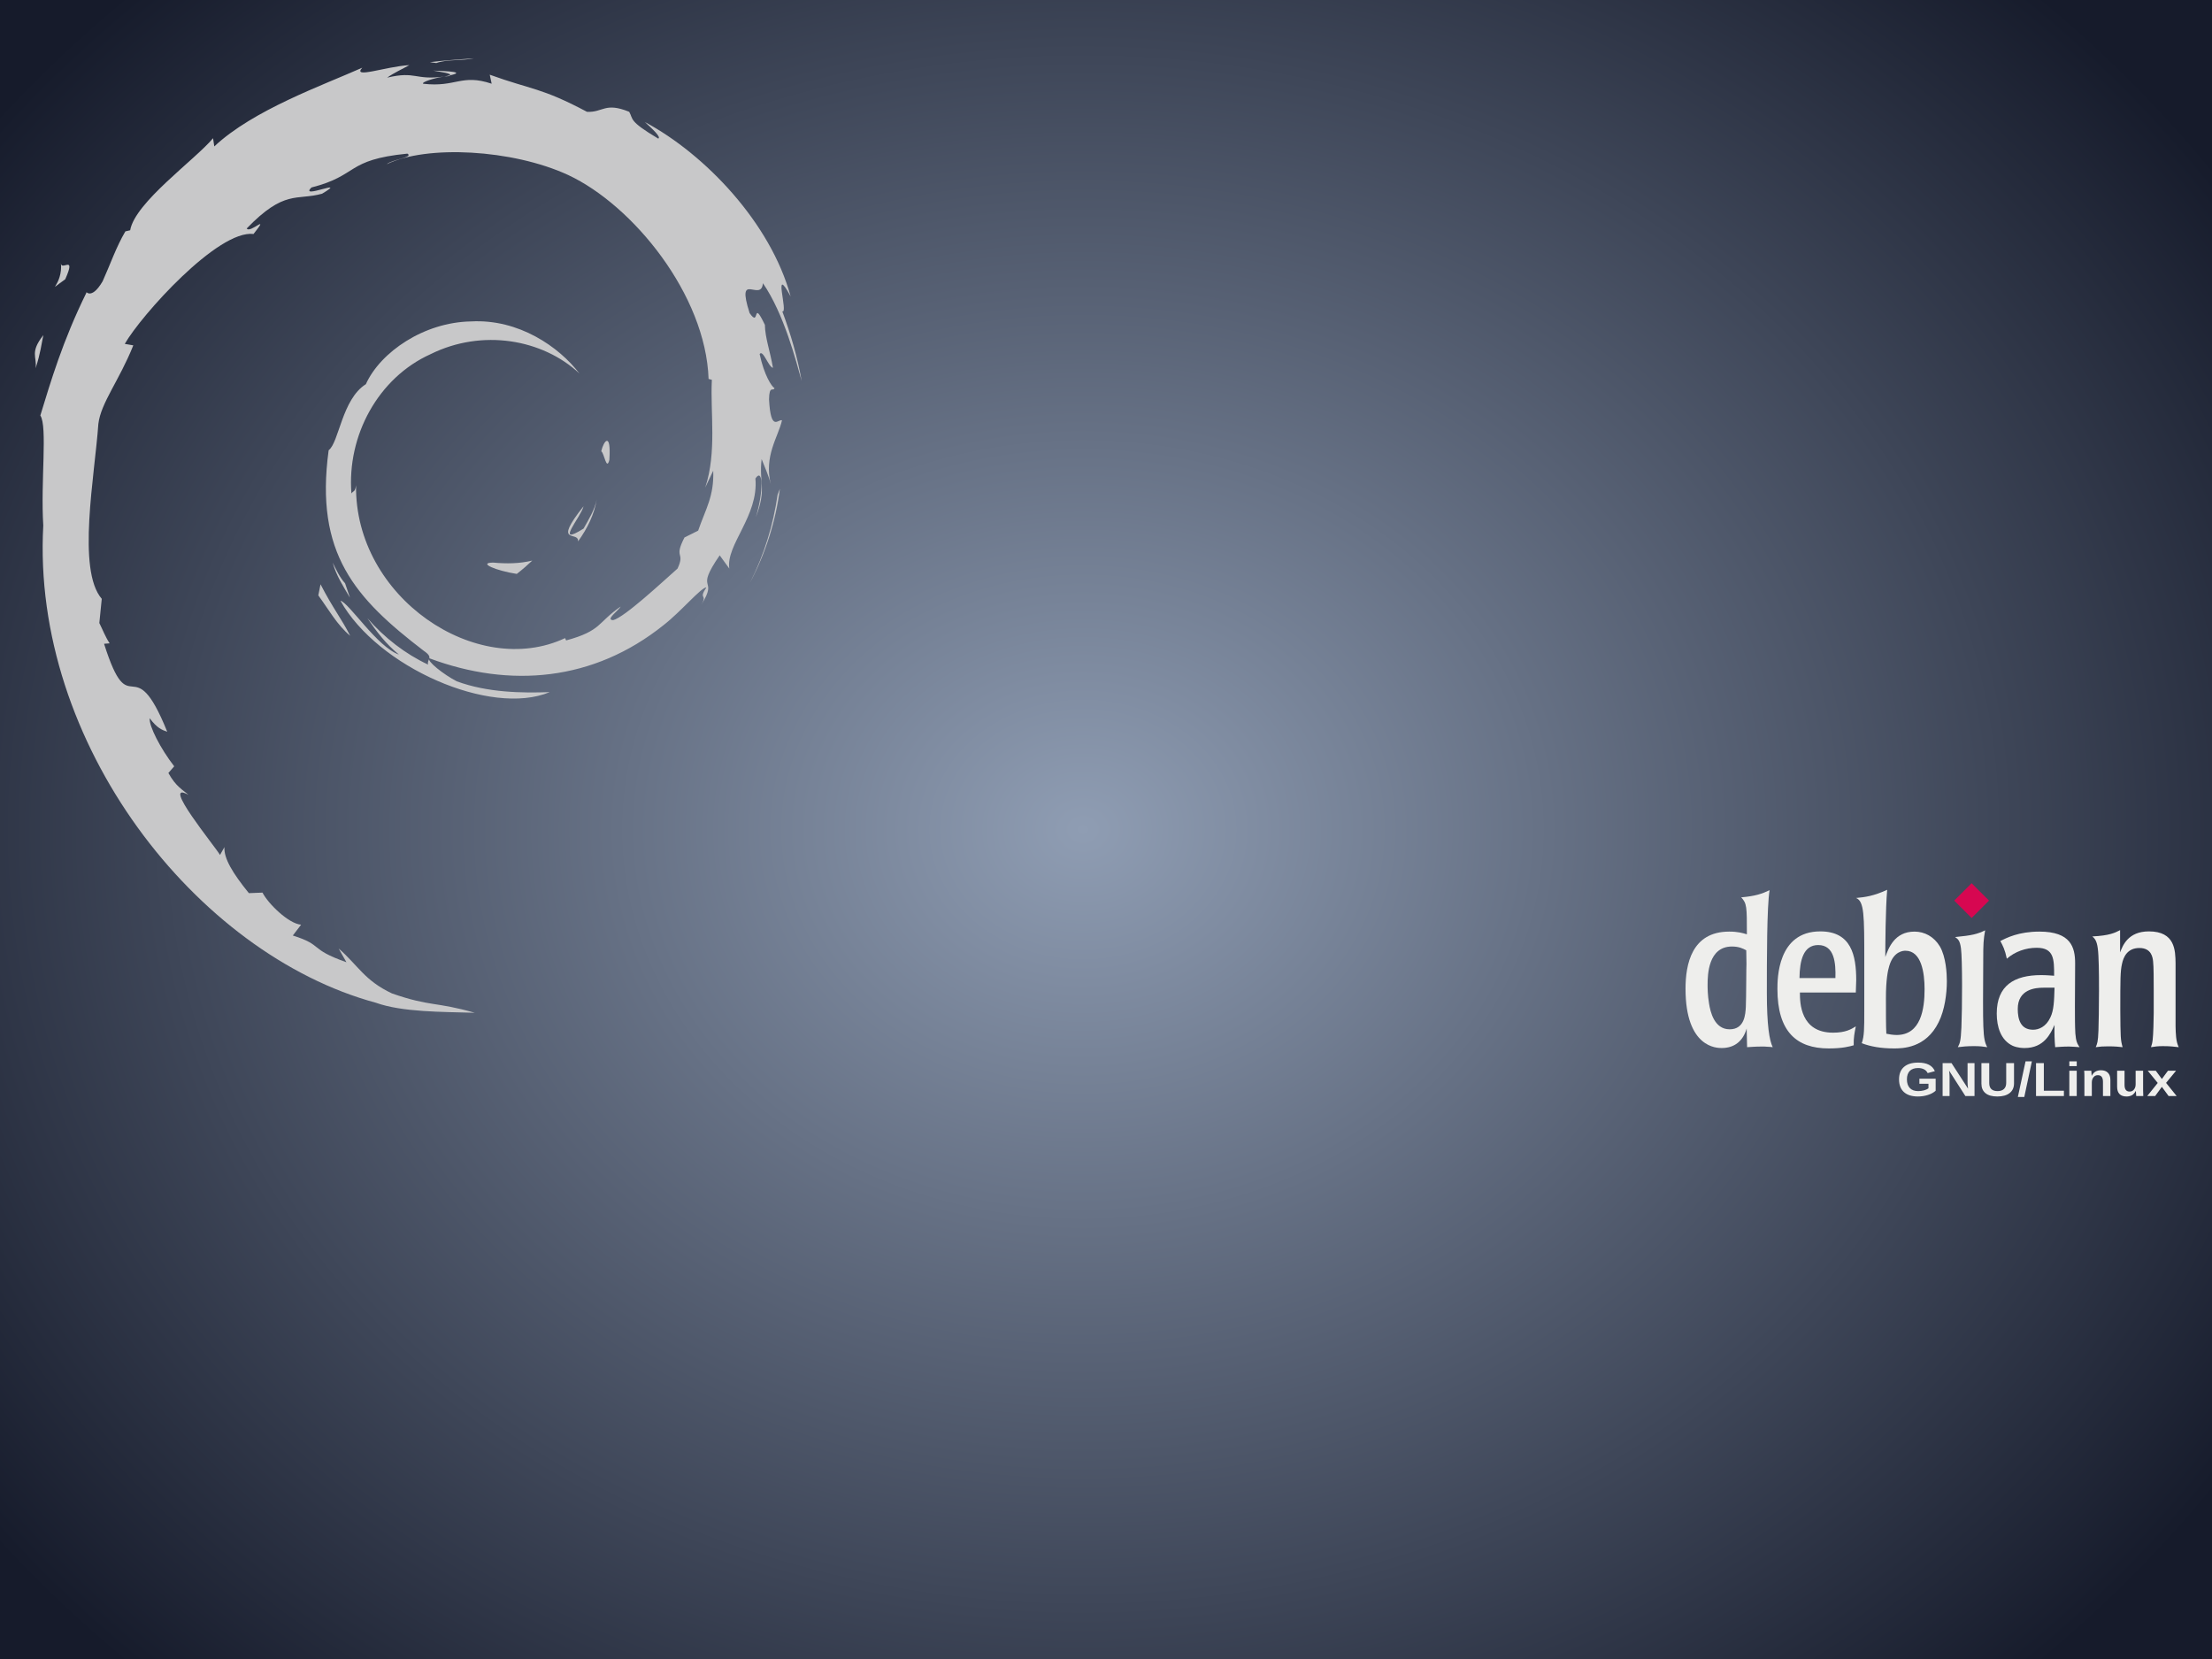
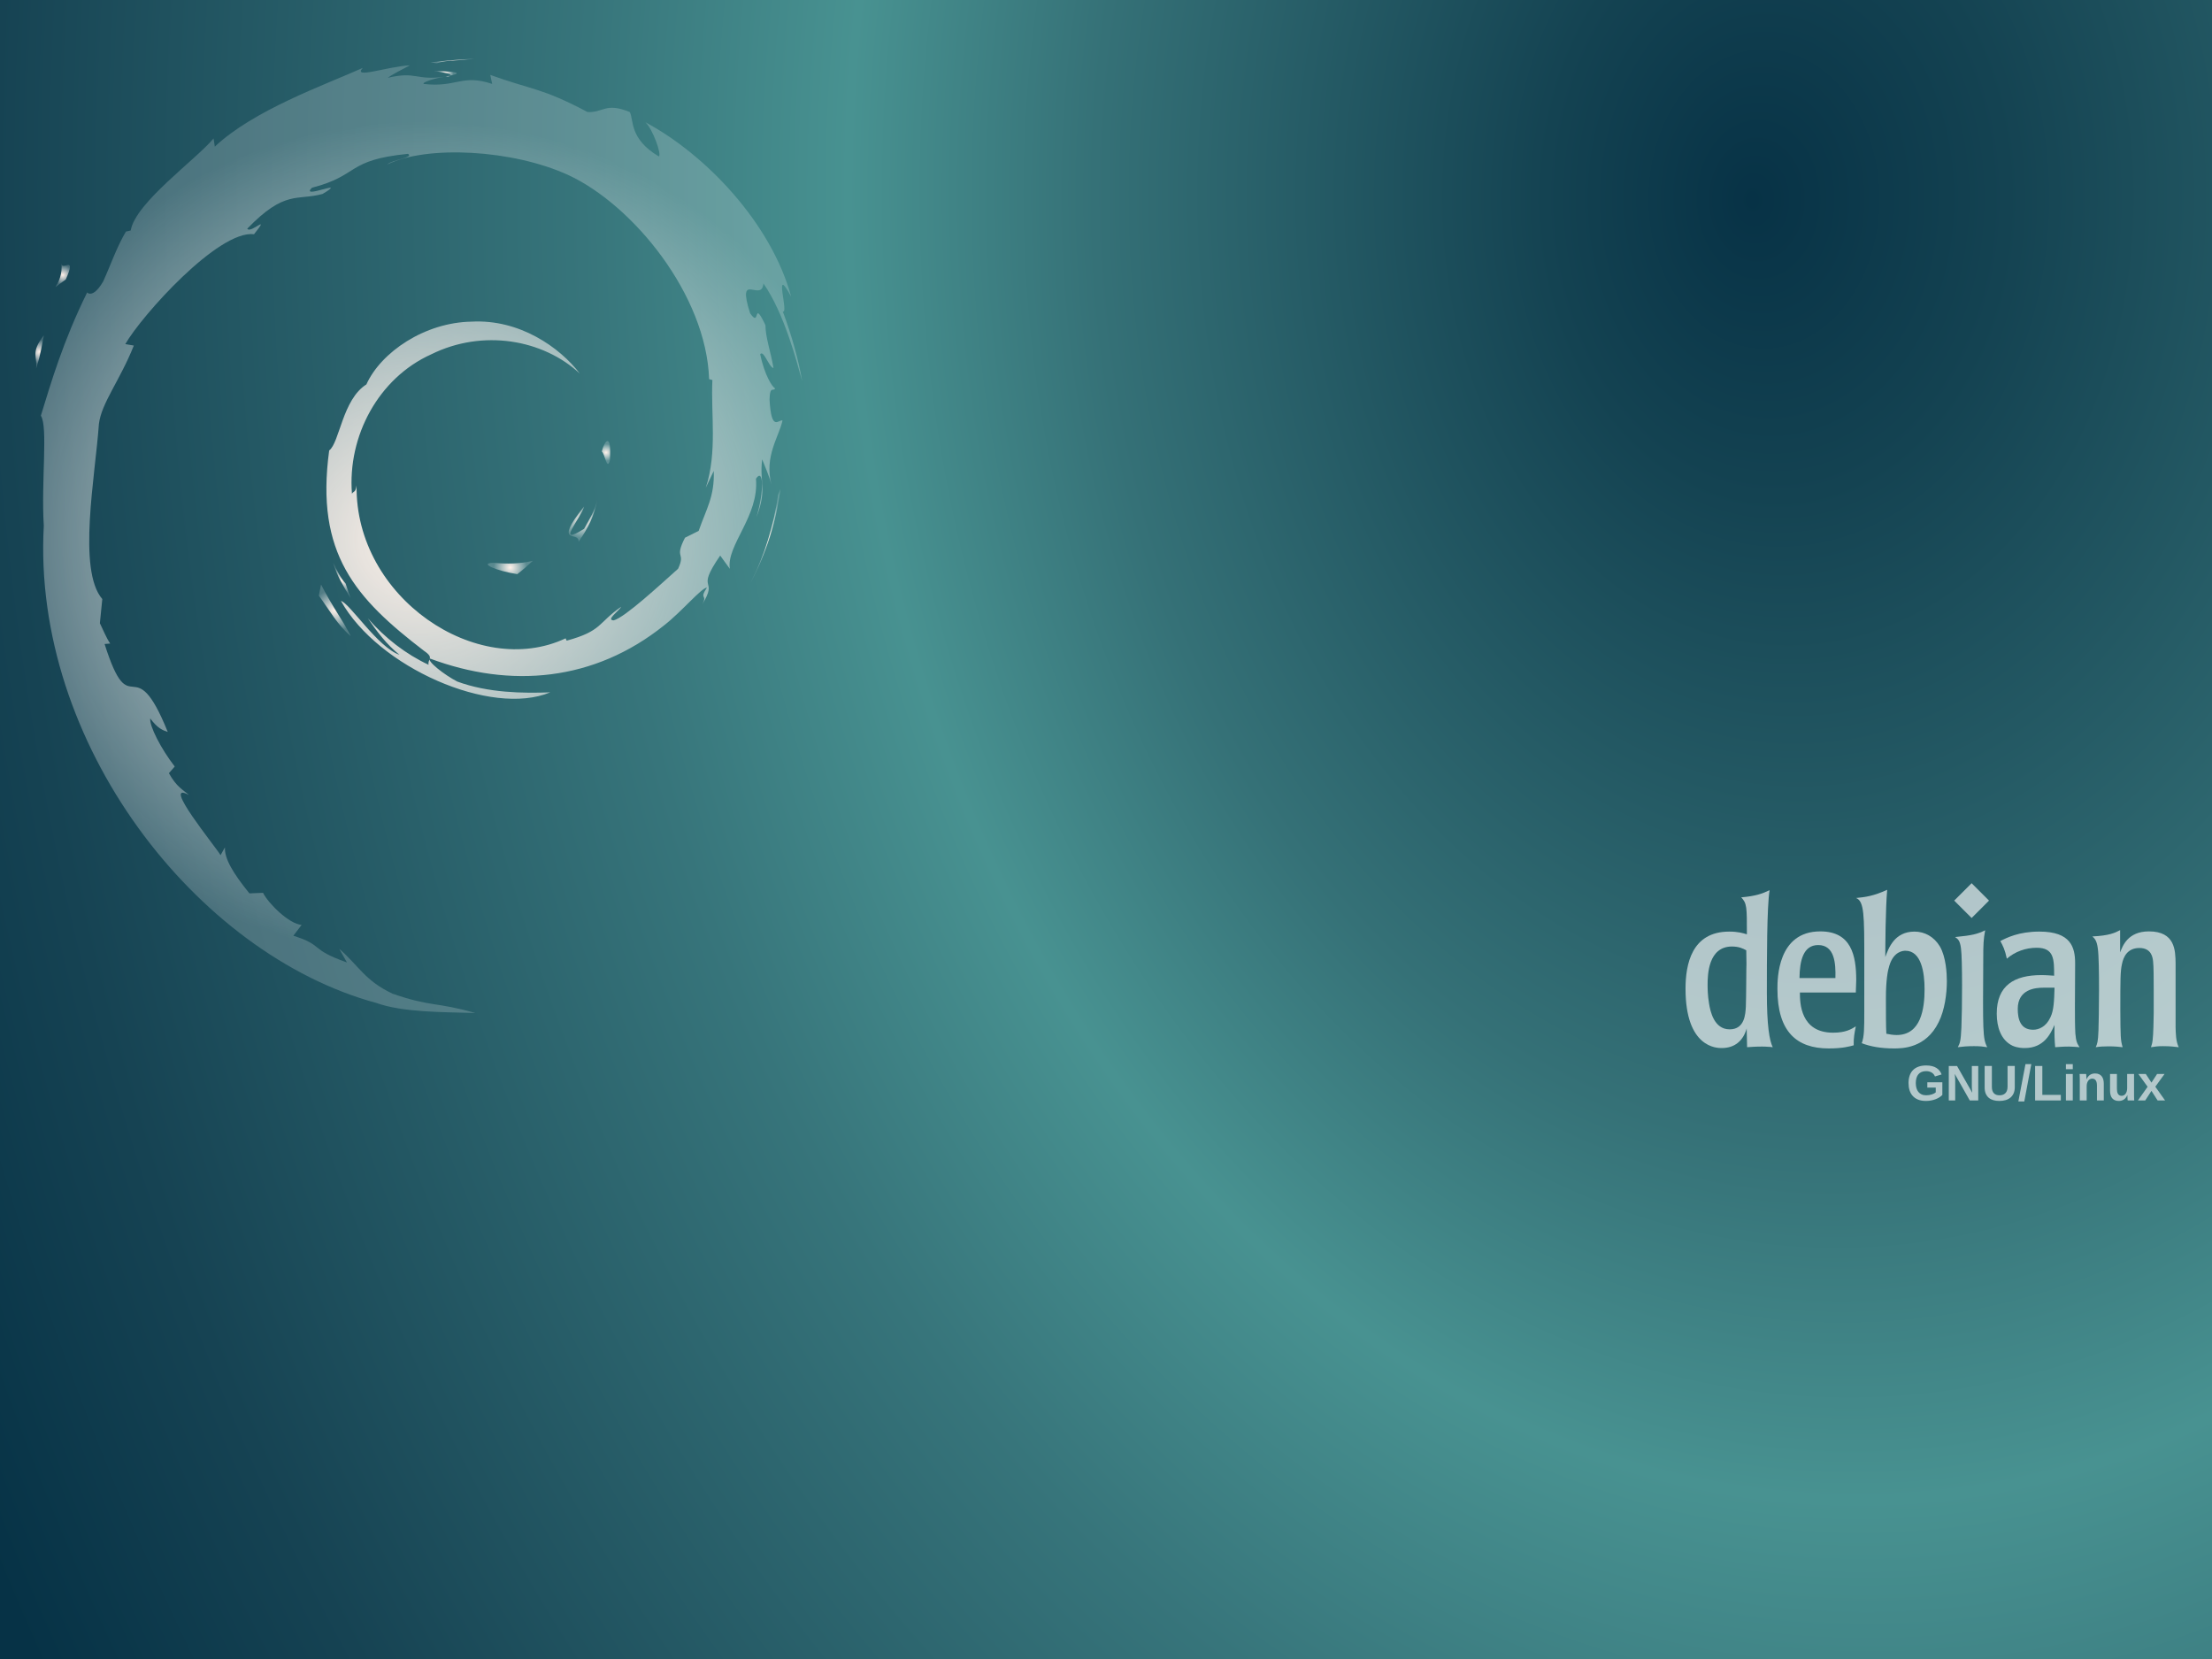
- <svg xmlns="http://www.w3.org/2000/svg" xmlns:xlink="http://www.w3.org/1999/xlink" version="1.2" width="640" height="480" id="svg3044">
-   <defs id="defs3048">
-     <radialGradient cx="943.934" cy="580.806" r="960" fx="943.934" fy="580.806" id="radialGradient3765" xlink:href="#linearGradient3755" gradientUnits="userSpaceOnUse" gradientTransform="matrix(1.244891,0,0,0.8766271,-235.0949,-56.78839)" />
-     <linearGradient id="linearGradient3755">
-       <stop id="stop3757" style="stop-color:#8f9db3;stop-opacity:1" offset="0" />
-       <stop id="stop3759" style="stop-color:#161b2b;stop-opacity:1" offset="1" />
-     </linearGradient>
-     <radialGradient cx="943.934" cy="580.806" r="960" fx="943.934" fy="580.806" id="radialGradient3088-8" xlink:href="#linearGradient3755-8" gradientUnits="userSpaceOnUse" gradientTransform="matrix(0.4149636,0,0,0.3506509,-78.36497,36.33974)" />
-     <linearGradient id="linearGradient3755-8">
-       <stop id="stop3757-2" style="stop-color:#8f9db3;stop-opacity:1" offset="0" />
-       <stop id="stop3759-7" style="stop-color:#161b2b;stop-opacity:1" offset="1" />
-     </linearGradient>
-     <radialGradient cx="943.934" cy="580.806" r="960" fx="943.934" fy="580.806" id="radialGradient5367" xlink:href="#linearGradient3755-8" gradientUnits="userSpaceOnUse" gradientTransform="matrix(0.4149636,0,0,0.3506509,-78.36497,36.33974)" />
-     <radialGradient cx="943.934" cy="580.806" r="960" fx="943.934" fy="580.806" id="radialGradient3524" xlink:href="#linearGradient3755-8" gradientUnits="userSpaceOnUse" gradientTransform="matrix(0.4149636,0,0,0.3506509,-78.36497,36.33974)" />
-   </defs>
-   <g transform="translate(-15.76271,0)" id="layer1" />
-   <flowRoot transform="translate(-15.76271,0)" id="flowRoot5221" xml:space="preserve" style="font-size:40px;font-style:normal;font-variant:normal;font-weight:normal;font-stretch:normal;line-height:125%;letter-spacing:0px;word-spacing:0px;fill:#000000;fill-opacity:1;stroke:none">
-     <flowRegion id="flowRegion5223">
-       <rect width="168.814" height="96.61" x="231.864" y="-151.525" id="rect5225" />
-     </flowRegion>
-     <flowPara id="flowPara5227" />
-   </flowRoot>
-   <g id="g5305">
-     <rect width="640" height="480" x="0" y="0" id="rect2985" style="fill:url(#radialGradient3524);fill-opacity:1;stroke:none" />
+ <svg xmlns="http://www.w3.org/2000/svg" version="1.1" id="Layer_1" x="0px" y="0px" width="640px" height="480px" viewBox="0 0 640 480" enable-background="new 0 0 640 480" xml:space="preserve">
+   <defs id="defs126" />
+   <radialGradient id="background_1_" cx="739.776" cy="47.038" r="855.789" fx="650.554" fy="51.863" gradientTransform="matrix(0.7730673,0,0,1.001944,3.956619,5.855653)" gradientUnits="userSpaceOnUse">
+     <stop offset="0" style="stop-color:#073246" id="stop4" />
+     <stop offset="0.101" style="stop-color:#144352" id="stop6" />
+     <stop offset="0.321" style="stop-color:#357177" id="stop8" />
+     <stop offset="0.441" style="stop-color:#489291" id="stop10" />
+     <stop offset="0.571" style="stop-color:#37757B" id="stop12" />
+     <stop offset="0.857" style="stop-color:#164353" id="stop14" />
+     <stop offset="0.989" style="stop-color:#063246" id="stop16" />
+   </radialGradient>
+   <rect id="background" clip-rule="evenodd" width="640" height="480" style="fill:url(#background_1_);fill-rule:evenodd" x="0" y="0" />
+   <g id="swirl" transform="matrix(1.333019,0,0,1.335485,-611.818,-336.7538)">
+     <radialGradient id="SVGID_1_" cx="552.438" cy="377.938" r="3.38" gradientTransform="matrix(1.0725,0,0,0.9931,-22.7588,-0.2271)" gradientUnits="userSpaceOnUse">
+       <stop offset="0" style="stop-color:#FFF1E9" id="stop21" />
+       <stop offset="1" style="stop-color:#FFFFFF;stop-opacity:0.2" id="stop23" />
+     </radialGradient>
+     <path d="m 566.125,374.093 c -3.433,0.049 0.649,1.765 5.129,2.455 1.239,-0.966 2.363,-1.94 3.36,-2.891 -2.79,0.681 -5.628,0.697 -8.489,0.436" id="path25" style="fill:url(#SVGID_1_)" />
+     <radialGradient id="SVGID_2_" cx="567.146" cy="367.729" r="3.827" gradientTransform="matrix(1.0725,0,0,0.9931,-22.7588,-0.2271)" gradientUnits="userSpaceOnUse">
+       <stop offset="0" style="stop-color:#FFF1E9" id="stop28" />
+       <stop offset="1" style="stop-color:#FFFFFF;stop-opacity:0.2" id="stop30" />
+     </radialGradient>
+     <path d="m 584.549,369.508 c 2.043,-2.814 3.534,-5.898 4.059,-9.086 -0.459,2.271 -1.694,4.234 -2.855,6.303 -6.416,4.034 -0.606,-2.393 -0.005,-4.837 -6.899,8.669 -0.951,5.199 -1.199,7.62" id="path32" style="fill:url(#SVGID_2_)" />
+     <radialGradient id="SVGID_3_" cx="571.804" cy="352.844" r="1.859" gradientTransform="matrix(1.0725,0,0,0.9931,-22.7588,-0.2271)" gradientUnits="userSpaceOnUse">
+       <stop offset="0" style="stop-color:#FFF1E9" id="stop35" />
+       <stop offset="1" style="stop-color:#FFFFFF;stop-opacity:0.2" id="stop37" />
+     </radialGradient>
+     <path d="m 591.352,351.844 c 0.413,-6.171 -1.219,-4.22 -1.769,-1.863 0.64,0.33 1.149,4.347 1.769,1.863" id="path39" style="fill:url(#SVGID_3_)" />
+     <radialGradient id="SVGID_4_" cx="539.269" cy="270.106" r="1.688" gradientTransform="matrix(1.0725,0,0,0.9931,-22.7588,-0.2271)" gradientUnits="userSpaceOnUse">
+       <stop offset="0" style="stop-color:#FFF1E9" id="stop42" />
+       <stop offset="1" style="stop-color:#FFFFFF;stop-opacity:0.2" id="stop44" />
+     </radialGradient>
+     <path d="m 553.106,267.506 c 1.833,0.329 3.96,0.58 3.66,1.019 2.005,-0.442 2.46,-0.842 -3.66,-1.019" id="path46" style="fill:url(#SVGID_4_)" />
+     <radialGradient id="SVGID_5_" cx="539.748" cy="270.753" r="0.436" gradientTransform="matrix(1.0725,0,0,0.9931,-22.7588,-0.2271)" gradientUnits="userSpaceOnUse">
+       <stop offset="0" style="stop-color:#FFF1E9" id="stop49" />
+       <stop offset="1" style="stop-color:#FFFFFF;stop-opacity:0.2" id="stop51" />
+     </radialGradient>
+     <path d="m 556.767,268.524 -1.293,0.266 1.203,-0.105 0.09,-0.161" id="path53" style="fill:url(#SVGID_5_)" />
+     <radialGradient id="SVGID_6_" cx="534.476" cy="371.764" r="91.161" gradientTransform="matrix(1.0725,0,0,0.9931,-22.7588,-0.2271)" gradientUnits="userSpaceOnUse">
+       <stop offset="0" style="stop-color:#FFF1E9" id="stop56" />
+       <stop offset="1" style="stop-color:#FFFFFF;stop-opacity:0.2" id="stop58" />
+     </radialGradient>
+     <path d="m 613.893,354.184 c 0.204,5.541 -1.623,8.23 -3.272,12.989 l -2.969,1.479 c -2.427,4.707 0.236,2.987 -1.501,6.729 -3.791,3.366 -11.503,10.528 -13.972,11.179 -1.8,-0.036 1.223,-2.122 1.616,-2.938 -5.072,3.479 -4.067,5.223 -11.828,7.336 l -0.228,-0.503 c -19.139,8.985 -45.722,-8.824 -45.371,-33.125 -0.207,1.544 -0.579,1.159 -1.007,1.782 -0.986,-12.503 5.787,-25.061 17.206,-30.188 11.173,-5.521 24.269,-3.255 32.272,4.188 -4.396,-5.748 -13.144,-11.838 -23.516,-11.27 -10.157,0.162 -19.656,6.603 -22.827,13.598 -5.206,3.272 -5.808,12.607 -8.076,14.314 -3.051,22.381 5.736,32.048 20.603,43.422 2.341,1.576 0.665,1.813 0.98,3.011 -4.941,-2.307 -9.463,-5.794 -13.182,-10.059 1.973,2.882 4.102,5.685 6.855,7.89 -4.66,-1.575 -10.881,-11.27 -12.698,-11.663 8.029,14.351 32.573,25.166 45.426,19.799 -5.944,0.222 -13.502,0.122 -20.185,-2.34 -2.804,-1.443 -6.622,-4.43 -5.937,-4.988 17.539,6.54 35.657,4.952 50.836,-7.189 3.859,-3.002 8.078,-8.106 9.294,-8.177 -1.833,2.751 0.316,1.321 -1.095,3.755 3.85,-6.192 -1.672,-2.52 3.975,-10.694 l 2.088,2.866 c -0.775,-5.138 6.397,-11.384 5.67,-19.514 1.644,-2.487 1.834,2.676 0.089,8.396 2.422,-6.345 0.639,-7.364 1.259,-12.6 0.674,1.757 1.557,3.628 2.009,5.483 -1.578,-6.129 1.62,-10.325 2.41,-13.889 -0.776,-0.345 -2.435,2.71 -2.813,-4.533 0.058,-3.146 0.878,-1.648 1.196,-2.423 -0.62,-0.356 -2.243,-2.767 -3.232,-7.394 0.717,-1.084 1.912,2.817 2.89,2.979 -0.626,-3.678 -1.707,-6.481 -1.75,-9.303 -2.846,-5.939 -1.005,0.788 -3.318,-2.551 -3.027,-9.435 2.517,-2.191 2.89,-6.476 4.594,6.643 7.211,16.936 8.412,21.196 -0.917,-5.196 -2.398,-10.231 -4.209,-15.105 1.396,0.586 -2.244,-10.691 1.813,-3.224 -4.335,-15.927 -18.555,-30.806 -31.643,-37.785 1.603,1.458 3.622,7.11 2.897,7.397 -6.508,-3.867 -5.363,-7.981 -6.294,-9.615 -5.304,-2.151 -5.648,0.172 -9.159,0.005 -9.992,-5.29 -11.918,-4.728 -21.112,-8.043 l 0.42,1.952 c -6.622,-2.201 -7.713,0.834 -14.867,0.006 -0.436,-0.338 2.292,-1.226 4.538,-1.554 -6.397,0.844 -6.101,-1.258 -12.361,0.23 1.543,-1.081 3.174,-1.795 4.821,-2.714 -5.219,0.315 -12.46,3.033 -10.223,0.564 -8.516,3.79 -23.633,9.112 -32.116,17.053 l -0.266,-1.779 c -3.889,4.657 -16.953,13.911 -17.992,19.945 l -1.041,0.24 c -2.021,3.42 -3.332,7.296 -4.936,10.809 -2.646,4.503 -3.879,1.736 -3.502,2.439 -5.2,10.531 -7.788,19.382 -10.021,26.636 1.591,2.377 0.038,14.294 0.638,23.832 -2.613,47.106 33.121,92.84 72.184,103.402 5.724,2.044 14.237,1.967 21.479,2.175 -8.543,-2.438 -9.65,-1.291 -17.972,-4.19 -6.003,-2.817 -7.321,-6.043 -11.572,-9.725 l 1.686,2.967 c -8.343,-2.948 -4.853,-3.647 -11.639,-5.792 l 1.797,-2.343 c -2.702,-0.204 -7.159,-4.548 -8.376,-6.951 l -2.957,0.117 c -3.557,-4.38 -5.447,-7.53 -5.311,-9.973 l -0.953,1.697 c -1.083,-1.854 -13.076,-16.415 -6.854,-13.023 -1.154,-1.057 -2.692,-1.717 -4.356,-4.739 l 1.268,-1.443 c -2.994,-3.845 -5.511,-8.771 -5.319,-10.412 1.595,2.15 2.704,2.552 3.802,2.924 -7.561,-18.724 -7.982,-1.032 -13.711,-19.059 l 1.214,-0.097 c -0.93,-1.394 -1.494,-2.909 -2.237,-4.4 l 0.524,-5.244 c -5.442,-6.277 -1.522,-26.707 -0.737,-37.907 0.543,-4.555 4.542,-9.402 7.584,-17.009 l -1.853,-0.317 c 3.543,-6.166 20.222,-24.764 27.946,-23.806 3.744,-4.694 -0.741,-0.021 -1.473,-1.2 8.22,-8.491 10.806,-6.001 16.351,-7.527 5.982,-3.544 -5.136,1.383 -2.294,-1.353 10.34,-2.639 7.327,-5.995 20.816,-7.332 1.424,0.808 -3.3,1.246 -4.486,2.296 8.615,-4.206 27.267,-3.249 39.383,2.337 14.059,6.56 29.852,25.944 30.477,44.18 l 0.709,0.19 c -0.36,7.25 1.108,15.633 -1.436,23.336 l 1.732,-3.642" id="path60" style="fill:url(#SVGID_6_)" />
+     <radialGradient id="SVGID_7_" cx="516.92" cy="387.279" r="4.584" gradientTransform="matrix(1.0725,0,0,0.9931,-22.7588,-0.2271)" gradientUnits="userSpaceOnUse">
+       <stop offset="0" style="stop-color:#FFF1E9" id="stop63" />
+       <stop offset="1" style="stop-color:#FFFFFF;stop-opacity:0.2" id="stop65" />
+     </radialGradient>
+     <path d="m 528.655,378.797 -0.481,2.4 c 2.256,3.059 4.047,6.374 6.928,8.765 -2.075,-4.037 -3.613,-5.706 -6.447,-11.165" id="path67" style="fill:url(#SVGID_7_)" />
+     <radialGradient id="SVGID_8_" cx="518.352" cy="380.752" r="2.972" gradientTransform="matrix(1.0725,0,0,0.9931,-22.7588,-0.2271)" gradientUnits="userSpaceOnUse">
+       <stop offset="0" style="stop-color:#FFF1E9" id="stop70" />
+       <stop offset="1" style="stop-color:#FFFFFF;stop-opacity:0.2" id="stop72" />
+     </radialGradient>
+     <path d="m 533.989,378.589 c -1.191,-1.319 -1.901,-2.907 -2.69,-4.488 0.754,2.777 2.306,5.165 3.748,7.593 l -1.058,-3.105" id="path74" style="fill:url(#SVGID_8_)" />
+     <radialGradient id="SVGID_9_" cx="604.084" cy="371.059" r="7.544" gradientTransform="matrix(1.0725,0,0,0.9931,-22.7588,-0.2271)" gradientUnits="userSpaceOnUse">
+       <stop offset="0" style="stop-color:#FFF1E9" id="stop77" />
+       <stop offset="1" style="stop-color:#FFFFFF;stop-opacity:0.2" id="stop79" />
+     </radialGradient>
+     <path d="m 628.363,358.111 -0.505,1.263 c -0.922,6.556 -2.919,13.044 -5.979,19.058 3.38,-6.348 5.568,-13.289 6.484,-20.321" id="path81" style="fill:url(#SVGID_9_)" />
+     <radialGradient id="SVGID_10_" cx="540.731" cy="267.424" r="3.171" gradientTransform="matrix(1.0725,0,0,0.9931,-22.7588,-0.2271)" gradientUnits="userSpaceOnUse">
+       <stop offset="0" style="stop-color:#FFF1E9" id="stop84" />
+       <stop offset="1" style="stop-color:#FFFFFF;stop-opacity:0.2" id="stop86" />
+     </radialGradient>
+     <path d="m 553.787,265.863 c 2.318,-0.848 5.704,-0.466 8.165,-1.023 -3.21,0.267 -6.4,0.429 -9.557,0.835 l 1.392,0.188" id="path88" style="fill:url(#SVGID_10_)" />
+     <radialGradient id="SVGID_11_" cx="461.867" cy="314.115" r="2.121" gradientTransform="matrix(1.0725,0,0,0.9931,-22.7588,-0.2271)" gradientUnits="userSpaceOnUse">
+       <stop offset="0" style="stop-color:#FFF1E9" id="stop91" />
+       <stop offset="1" style="stop-color:#FFFFFF;stop-opacity:0.2" id="stop93" />
+     </radialGradient>
+     <path d="m 472.303,309.113 c 0.534,4.942 -3.726,6.859 0.944,3.601 2.499,-5.628 -0.98,-1.553 -0.944,-3.601" id="path95" style="fill:url(#SVGID_11_)" />
+     <radialGradient id="SVGID_12_" cx="457.19" cy="330.906" r="2.627" gradientTransform="matrix(1.0725,0,0,0.9931,-22.7588,-0.2271)" gradientUnits="userSpaceOnUse">
+       <stop offset="0" style="stop-color:#FFF1E9" id="stop98" />
+       <stop offset="1" style="stop-color:#FFFFFF;stop-opacity:0.2" id="stop100" />
+     </radialGradient>
+     <path d="m 466.816,331.986 c 1.074,-3.295 1.27,-5.273 1.679,-7.181 -2.969,3.795 -1.366,4.601 -1.679,7.181" id="path102" style="fill:url(#SVGID_12_)" />
  </g>
-   <g transform="matrix(2.589845,0,0,2.589845,10.30737,12.16168)" id="g3946" style="fill:#c8c8c9;fill-opacity:1;overflow:visible">
-     <g id="Layer_1" style="fill:#c8c8c9;fill-opacity:1">
-       <g transform="matrix(0.9832346,0,0,0.9832346,-0.0013766,1.818197)" id="g3916" style="fill:#c8c8c9;fill-opacity:1">
-         <path d="m 51.986,57.297 c -1.797,0.025 0.34,0.926 2.686,1.287 0.648,-0.506 1.236,-1.018 1.76,-1.516 -1.461,0.358 -2.948,0.366 -4.446,0.229" id="path3918" style="fill:#c8c8c9;fill-opacity:1" />
-         <path d="m 61.631,54.893 c 1.07,-1.477 1.85,-3.094 2.125,-4.766 -0.24,1.192 -0.887,2.221 -1.496,3.307 -3.359,2.115 -0.316,-1.256 -0.002,-2.537 -3.612,4.546 -0.496,2.726 -0.627,3.996" id="path3920" style="fill:#c8c8c9;fill-opacity:1" />
-         <path d="m 65.191,45.629 c 0.217,-3.236 -0.637,-2.213 -0.924,-0.978 0.335,0.174 0.6,2.281 0.924,0.978" id="path3922" style="fill:#c8c8c9;fill-opacity:1" />
-         <path d="m 45.172,1.399 c 0.959,0.172 2.072,0.304 1.916,0.533 1.049,-0.23 1.287,-0.442 -1.916,-0.533" id="path3924" style="fill:#c8c8c9;fill-opacity:1" />
-         <path d="M 47.088,1.932 46.41,2.072 47.041,2.016 47.088,1.932" id="path3926" style="fill:#c8c8c9;fill-opacity:1" />
-         <path d="m 76.992,46.856 c 0.107,2.906 -0.85,4.316 -1.713,6.812 l -1.553,0.776 c -1.271,2.468 0.123,1.567 -0.787,3.53 -1.984,1.764 -6.021,5.52 -7.313,5.863 -0.943,-0.021 0.639,-1.113 0.846,-1.541 -2.656,1.824 -2.131,2.738 -6.193,3.846 L 60.16,65.878 C 50.142,70.591 36.226,61.251 36.409,48.507 c -0.107,0.809 -0.304,0.607 -0.526,0.934 -0.517,-6.557 3.028,-13.143 9.007,-15.832 5.848,-2.895 12.704,-1.707 16.893,2.197 -2.301,-3.014 -6.881,-6.209 -12.309,-5.91 -5.317,0.084 -10.291,3.463 -11.951,7.131 -2.724,1.715 -3.04,6.611 -4.227,7.507 -1.597,11.737 3.004,16.808 10.787,22.773 1.225,0.826 0.345,0.951 0.511,1.58 -2.586,-1.211 -4.954,-3.039 -6.901,-5.277 1.033,1.512 2.148,2.982 3.589,4.137 -2.438,-0.826 -5.695,-5.908 -6.646,-6.115 4.203,7.525 17.052,13.197 23.78,10.383 -3.113,0.115 -7.068,0.064 -10.566,-1.229 -1.469,-0.756 -3.467,-2.322 -3.11,-2.615 9.182,3.43 18.667,2.598 26.612,-3.771 2.021,-1.574 4.229,-4.252 4.867,-4.289 -0.961,1.445 0.164,0.695 -0.574,1.971 2.014,-3.248 -0.875,-1.322 2.082,-5.609 l 1.092,1.504 c -0.406,-2.696 3.348,-5.97 2.967,-10.234 0.861,-1.304 0.961,1.403 0.047,4.403 1.268,-3.328 0.334,-3.863 0.66,-6.609 0.352,0.923 0.814,1.904 1.051,2.878 -0.826,-3.216 0.848,-5.416 1.262,-7.285 -0.408,-0.181 -1.275,1.422 -1.473,-2.377 0.029,-1.65 0.459,-0.865 0.625,-1.271 -0.324,-0.186 -1.174,-1.451 -1.691,-3.877 0.375,-0.57 1.002,1.478 1.512,1.562 -0.328,-1.929 -0.893,-3.4 -0.916,-4.88 -1.49,-3.114 -0.527,0.415 -1.736,-1.337 -1.586,-4.947 1.316,-1.148 1.512,-3.396 2.404,3.483 3.775,8.881 4.404,11.117 -0.48,-2.726 -1.256,-5.367 -2.203,-7.922 0.73,0.307 -1.176,-5.609 0.949,-1.691 C 83.519,18.706 76.074,10.902 69.225,7.24 70.063,8.007 71.121,8.97 70.741,9.121 67.335,7.093 67.934,6.935 67.446,6.078 64.671,4.949 64.489,6.169 62.651,6.08 57.421,3.306 56.413,3.601 51.6,1.863 l 0.219,1.023 c -3.465,-1.154 -4.037,0.438 -7.782,0.004 -0.228,-0.178 1.2,-0.644 2.375,-0.815 -3.35,0.442 -3.193,-0.66 -6.471,0.122 0.808,-0.567 1.662,-0.942 2.524,-1.424 -2.732,0.166 -6.522,1.59 -5.352,0.295 -4.456,1.988 -12.37,4.779 -16.811,8.943 l -0.14,-0.933 c -2.035,2.443 -8.874,7.296 -9.419,10.46 l -0.544,0.127 c -1.059,1.793 -1.744,3.825 -2.584,5.67 -1.385,2.36 -2.03,0.908 -1.833,1.278 -2.724,5.523 -4.077,10.164 -5.246,13.97 0.833,1.245 0.02,7.495 0.335,12.497 -1.368,24.704 17.338,48.69 37.785,54.228 2.997,1.072 7.454,1.031 11.245,1.141 -4.473,-1.279 -5.051,-0.678 -9.408,-2.197 -3.143,-1.48 -3.832,-3.17 -6.058,-5.102 l 0.881,1.557 c -4.366,-1.545 -2.539,-1.912 -6.091,-3.037 l 0.941,-1.229 C 28.751,98.334 26.418,96.056 25.78,94.795 l -1.548,0.061 c -1.86,-2.295 -2.851,-3.949 -2.779,-5.23 l -0.5,0.891 c -0.567,-0.973 -6.843,-8.607 -3.587,-6.83 -0.605,-0.553 -1.409,-0.9 -2.281,-2.484 l 0.663,-0.758 c -1.567,-2.016 -2.884,-4.6 -2.784,-5.461 0.836,1.129 1.416,1.34 1.99,1.533 -3.957,-9.818 -4.179,-0.541 -7.176,-9.994 L 8.412,66.472 C 7.926,65.74 7.631,64.945 7.24,64.165 l 0.276,-2.75 C 4.667,58.121 6.719,47.409 7.13,41.534 7.415,39.145 9.508,36.602 11.1,32.614 l -0.97,-0.167 c 1.854,-3.234 10.586,-12.988 14.63,-12.486 1.959,-2.461 -0.389,-0.009 -0.772,-0.629 4.303,-4.453 5.656,-3.146 8.56,-3.947 3.132,-1.859 -2.688,0.725 -1.203,-0.709 5.414,-1.383 3.837,-3.144 10.9,-3.846 0.745,0.424 -1.729,0.655 -2.35,1.205 4.511,-2.207 14.275,-1.705 20.617,1.225 7.359,3.439 15.627,13.605 15.953,23.17 l 0.371,0.1 c -0.188,3.802 0.582,8.199 -0.752,12.238 l 0.908,-1.912" id="path3928" style="fill:#c8c8c9;fill-opacity:1" />
-         <path d="m 32.372,59.764 -0.252,1.26 c 1.181,1.604 2.118,3.342 3.626,4.596 -1.085,-2.118 -1.891,-2.993 -3.374,-5.856" id="path3930" style="fill:#c8c8c9;fill-opacity:1" />
-         <path d="m 35.164,59.654 c -0.625,-0.691 -0.995,-1.523 -1.409,-2.352 0.396,1.457 1.207,2.709 1.962,3.982 l -0.553,-1.63" id="path3932" style="fill:#c8c8c9;fill-opacity:1" />
-         <path d="m 84.568,48.916 -0.264,0.662 c -0.484,3.438 -1.529,6.84 -3.131,9.994 1.77,-3.328 2.915,-6.968 3.395,-10.656" id="path3934" style="fill:#c8c8c9;fill-opacity:1" />
-         <path d="M 45.527,0.537 C 46.742,0.092 48.514,0.293 49.803,0 48.123,0.141 46.451,0.225 44.8,0.438 l 0.727,0.099" id="path3936" style="fill:#c8c8c9;fill-opacity:1" />
-         <path d="m 2.872,23.219 c 0.28,2.592 -1.95,3.598 0.494,1.889 1.31,-2.951 -0.512,-0.815 -0.494,-1.889" id="path3938" style="fill:#c8c8c9;fill-opacity:1" />
-         <path d="M 0,35.215 C 0.563,33.487 0.665,32.449 0.88,31.449 -0.676,33.438 0.164,33.862 0,35.215" id="path3940" style="fill:#c8c8c9;fill-opacity:1" />
-       </g>
-     </g>
+   <g style="opacity:0.8" id="g106" transform="matrix(2.283136,0,0,2.283252,434.5383,-750.5069)">
+     <path style="opacity:0.8;fill:#ffffff" id="path108" d="m 30.996,450.854 c -0.025,0.027 -0.025,4.313 -0.08,5.434 -0.053,0.904 -0.133,2.85 -2.05,2.85 -1.971,0 -2.45,-2.266 -2.609,-3.252 -0.186,-1.09 -0.186,-1.997 -0.186,-2.395 0,-1.279 0.08,-4.849 3.089,-4.849 0.904,0 1.411,0.267 1.811,0.479 l 0.025,1.733 z m -7.722,3.142 c 0,7.512 3.995,7.512 4.582,7.512 1.65,0 2.716,-0.907 3.167,-2.477 l 0.054,2.37 c 0.506,-0.03 1.012,-0.081 1.837,-0.081 0.293,0 0.532,0 0.747,0.026 0.213,0 0.425,0.026 0.666,0.056 -0.426,-0.853 -0.746,-2.771 -0.746,-6.928 0,-4.047 0,-10.89 0.346,-12.968 -0.958,0.454 -1.785,0.746 -3.595,0.906 0.719,0.771 0.719,1.172 0.719,4.685 -0.505,-0.158 -1.144,-0.346 -2.235,-0.346 -4.77,0.001 -5.542,4.156 -5.542,7.245" enable-background="new    " />
+     <path style="opacity:0.8;fill:#ffffff" id="path110" d="m 37.715,452.638 c 0.027,-2.211 0.48,-4.181 2.37,-4.181 2.077,0 2.236,2.289 2.183,4.181 h -4.553 z m 7.19,0.267 c 0,-3.118 -0.612,-6.18 -4.554,-6.18 -5.431,0 -5.431,6.02 -5.431,7.297 0,5.404 2.421,7.535 6.496,7.535 1.811,0 2.69,-0.267 3.169,-0.397 -0.025,-0.961 0.107,-1.571 0.268,-2.398 -0.56,0.348 -1.279,0.8 -2.878,0.8 -4.153,0 -4.207,-3.783 -4.207,-5.089 h 7.085 l 0.052,-1.568" enable-background="new    " />
+     <path style="opacity:0.8;fill:#ffffff" id="path112" d="m 53.567,454.049 c 0,2.476 -0.453,5.809 -3.541,5.809 -0.427,0 -0.958,-0.083 -1.304,-0.163 -0.055,-0.959 -0.055,-2.61 -0.055,-4.527 0,-2.289 0.239,-3.486 0.427,-4.074 0.559,-1.891 1.811,-1.916 2.049,-1.916 2.025,-10e-4 2.424,2.795 2.424,4.871 z m -7.641,2.902 c 0,1.973 0,3.092 -0.319,3.941 1.09,0.427 2.449,0.665 4.075,0.665 1.037,0 4.046,0 5.67,-3.327 0.773,-1.545 1.039,-3.623 1.039,-5.194 0,-0.959 -0.106,-3.062 -0.879,-4.394 -0.745,-1.25 -1.943,-1.891 -3.221,-1.891 -2.557,0 -3.301,2.131 -3.701,3.223 0,-1.357 0.026,-6.099 0.239,-8.521 -1.73,0.799 -2.797,0.932 -3.94,1.039 1.038,0.425 1.038,2.184 1.038,7.909 v 6.55" enable-background="new    " />
+     <path style="opacity:0.8;fill:#ffffff" id="path114" d="m 61.511,461.401 c -0.534,-0.081 -0.908,-0.134 -1.68,-0.134 -0.851,0 -1.438,0.053 -2.05,0.134 0.267,-0.509 0.373,-0.751 0.453,-2.479 0.106,-2.371 0.134,-8.709 -0.052,-10.041 -0.134,-1.013 -0.373,-1.171 -0.746,-1.438 2.184,-0.214 2.795,-0.372 3.808,-0.853 -0.213,1.171 -0.24,1.758 -0.24,3.542 -0.053,9.19 -0.082,10.178 0.507,11.269" enable-background="new    " />
+     <path style="opacity:0.8;fill:#ffffff" id="path116" d="m 70.037,453.861 c -0.054,1.678 -0.08,2.852 -0.534,3.782 -0.559,1.198 -1.49,1.545 -2.184,1.545 -1.599,0 -1.944,-1.331 -1.944,-2.637 0,-2.503 2.238,-2.691 3.249,-2.691 l 1.413,10e-4 0,0 0,0 z m -7.324,3.278 c 0,1.677 0.507,3.355 1.998,4.075 0.666,0.294 1.331,0.294 1.545,0.294 2.451,0 3.275,-1.813 3.781,-2.934 -0.027,1.172 0,1.894 0.081,2.827 0.479,-0.03 0.958,-0.082 1.757,-0.082 0.453,0 0.878,0.052 1.33,0.082 -0.293,-0.454 -0.452,-0.722 -0.532,-1.759 -0.053,-1.012 -0.053,-2.025 -0.053,-3.438 l 0.027,-5.432 c 0,-2.024 -0.534,-4.022 -4.528,-4.022 -2.636,0 -4.18,0.8 -4.952,1.2 0.32,0.585 0.586,1.09 0.826,2.237 1.04,-0.907 2.398,-1.387 3.781,-1.387 2.212,0 2.212,1.467 2.212,3.54 -0.507,-0.024 -0.934,-0.076 -1.653,-0.076 -3.383,0.003 -5.62,1.306 -5.62,4.875" enable-background="new    " />
+     <path style="opacity:0.8;fill:#ffffff" id="path118" d="m 85.374,458.763 c 0.027,0.907 0.027,1.864 0.4,2.639 -0.587,-0.055 -0.934,-0.134 -2.023,-0.134 -0.64,0 -0.986,0.053 -1.493,0.134 0.106,-0.348 0.16,-0.479 0.214,-0.933 0.08,-0.611 0.133,-2.664 0.133,-3.385 v -2.876 c 0,-1.25 0,-3.063 -0.081,-3.701 -0.053,-0.451 -0.186,-1.678 -1.73,-1.678 -1.518,0 -2.024,1.118 -2.21,2.024 -0.211,0.932 -0.211,1.943 -0.211,5.886 0.025,3.409 0.025,3.729 0.292,4.662 -0.453,-0.056 -1.011,-0.109 -1.809,-0.109 -0.641,0 -1.067,0.027 -1.598,0.109 0.186,-0.426 0.294,-0.642 0.346,-2.132 0.055,-1.464 0.161,-8.656 -0.08,-10.36 -0.134,-1.038 -0.399,-1.276 -0.692,-1.543 2.157,-0.107 2.85,-0.453 3.516,-0.799 v 2.822 c 0.319,-0.828 0.985,-2.664 3.648,-2.664 3.327,0 3.354,2.423 3.381,4.021 v 8.017" enable-background="new    " />
+     <path style="opacity:0.8;fill:#ffffff" id="path120" d="m 61.734,442.824 -2.206,2.204 -2.205,-2.204 2.206,-2.204 2.205,2.204" enable-background="new    " />
  </g>
-   <text x="515.566" y="337.557" transform="scale(1.064464,0.9394396)" id="text5281" xml:space="preserve" style="font-size:14.743px;font-style:normal;font-variant:normal;font-weight:normal;font-stretch:normal;line-height:125%;letter-spacing:0px;word-spacing:0px;fill:#eeeeec;fill-opacity:1;stroke:none">
-     <tspan x="515.566" y="337.557" id="tspan5283" style="font-style:normal;font-variant:normal;font-weight:bold;font-stretch:normal;fill:#eeeeec;fill-opacity:1;font-family:Liberation Sans;-inkscape-font-specification:Liberation Sans Bold">GNU/Linux</tspan>
-   </text>
-   <g id="g3199" transform="matrix(1.312047,0,0,1.312047,-192.9318,-205.045)">
-     <path style="fill:#eeeeec" id="path33" d="m 532.174,368.851 c -0.045,0.047 -0.045,7.506 -0.138,9.453 -0.092,1.574 -0.232,4.957 -3.568,4.957 -3.429,0 -4.263,-3.939 -4.541,-5.652 -0.324,-1.9 -0.324,-3.477 -0.324,-4.17 0,-2.225 0.139,-8.436 5.375,-8.436 1.576,0 2.456,0.465 3.151,0.834 l 0.045,3.014 z m -13.437,5.469 c 0,13.066 6.951,13.066 7.97,13.066 2.873,0 4.727,-1.576 5.514,-4.309 l 0.093,4.123 c 0.881,-0.047 1.761,-0.139 3.197,-0.139 0.51,0 0.926,0 1.298,0.047 0.371,0 0.741,0.045 1.158,0.092 -0.741,-1.482 -1.297,-4.818 -1.297,-12.049 0,-7.043 0,-18.951 0.602,-22.566 -1.667,0.789 -3.105,1.299 -6.256,1.576 1.251,1.344 1.251,2.039 1.251,8.154 -0.879,-0.277 -1.992,-0.602 -3.892,-0.602 -8.294,10e-4 -9.638,7.23 -9.638,12.607" />
-     <path style="fill:#eeeeec" id="path35" d="m 543.867,371.954 c 0.047,-3.846 0.835,-7.275 4.124,-7.275 3.615,0 3.891,3.984 3.799,7.275 h -7.923 z m 12.51,0.465 c 0,-5.422 -1.065,-10.752 -7.923,-10.752 -9.452,0 -9.452,10.475 -9.452,12.697 0,9.406 4.216,13.113 11.306,13.113 3.149,0 4.68,-0.461 5.514,-0.695 -0.046,-1.668 0.185,-2.734 0.465,-4.17 -0.975,0.604 -2.226,1.391 -5.006,1.391 -7.229,0 -7.322,-6.582 -7.322,-8.852 h 12.328 l 0.09,-2.732" />
-     <path style="fill:#eeeeec" id="path37" d="m 571.452,374.411 c 0,4.309 -0.787,10.102 -6.162,10.102 -0.742,0 -1.668,-0.141 -2.27,-0.279 -0.093,-1.668 -0.093,-4.541 -0.093,-7.877 0,-3.986 0.416,-6.068 0.742,-7.09 0.972,-3.289 3.15,-3.334 3.566,-3.334 3.522,0 4.217,4.865 4.217,8.478 z m -13.298,5.051 c 0,3.43 0,5.375 -0.556,6.857 1.9,0.742 4.262,1.158 7.09,1.158 1.807,0 7.043,0 9.869,-5.791 1.344,-2.688 1.807,-6.303 1.807,-9.037 0,-1.668 -0.186,-5.328 -1.529,-7.646 -1.296,-2.176 -3.382,-3.289 -5.605,-3.289 -4.449,0 -5.746,3.707 -6.44,5.607 0,-2.363 0.045,-10.611 0.415,-14.828 -3.011,1.391 -4.866,1.621 -6.857,1.807 1.807,0.74 1.807,3.801 1.807,13.764 v 11.398" />
-     <path style="fill:#eeeeec" id="path39" d="m 585.272,387.2 c -0.928,-0.139 -1.578,-0.232 -2.922,-0.232 -1.48,0 -2.502,0.094 -3.566,0.232 0.463,-0.881 0.648,-1.299 0.787,-4.309 0.186,-4.125 0.232,-15.154 -0.092,-17.471 -0.232,-1.762 -0.648,-2.039 -1.297,-2.502 3.799,-0.371 4.865,-0.648 6.625,-1.482 -0.369,2.037 -0.418,3.059 -0.418,6.162 -0.091,15.989 -0.138,17.702 0.883,19.602" />
-     <path style="fill:#eeeeec" id="path41" d="m 600.11,374.085 c -0.092,2.92 -0.139,4.959 -0.928,6.58 -0.973,2.086 -2.594,2.688 -3.799,2.688 -2.783,0 -3.383,-2.316 -3.383,-4.586 0,-4.355 3.893,-4.682 5.652,-4.682 h 2.458 z m -12.744,5.701 c 0,2.92 0.881,5.838 3.477,7.09 1.158,0.51 2.316,0.51 2.688,0.51 4.264,0 5.699,-3.152 6.58,-5.098 -0.047,2.039 0,3.289 0.139,4.912 0.834,-0.047 1.668,-0.139 3.059,-0.139 0.787,0 1.529,0.092 2.316,0.139 -0.51,-0.787 -0.787,-1.252 -0.928,-3.059 -0.092,-1.76 -0.092,-3.521 -0.092,-5.977 l 0.047,-9.453 c 0,-3.523 -0.928,-6.998 -7.879,-6.998 -4.586,0 -7.273,1.391 -8.617,2.086 0.557,1.02 1.02,1.898 1.436,3.893 1.809,-1.576 4.172,-2.41 6.58,-2.41 3.848,0 3.848,2.549 3.848,6.162 -0.881,-0.045 -1.623,-0.137 -2.875,-0.137 -5.887,10e-4 -9.779,2.268 -9.779,8.479" />
-     <path style="fill:#eeeeec" id="path43" d="m 626.8,382.613 c 0.047,1.576 0.047,3.244 0.695,4.588 -1.021,-0.092 -1.623,-0.232 -3.521,-0.232 -1.113,0 -1.715,0.094 -2.596,0.232 0.184,-0.602 0.279,-0.834 0.371,-1.623 0.139,-1.064 0.232,-4.633 0.232,-5.885 v -5.004 c 0,-2.178 0,-5.33 -0.141,-6.441 -0.092,-0.787 -0.322,-2.918 -3.012,-2.918 -2.641,0 -3.521,1.945 -3.846,3.521 -0.369,1.621 -0.369,3.383 -0.369,10.24 0.045,5.932 0.045,6.486 0.508,8.109 -0.787,-0.092 -1.76,-0.184 -3.15,-0.184 -1.113,0 -1.854,0.045 -2.779,0.184 0.324,-0.742 0.51,-1.113 0.602,-3.707 0.094,-2.549 0.279,-15.061 -0.141,-18.025 -0.23,-1.809 -0.695,-2.225 -1.203,-2.688 3.754,-0.186 4.957,-0.789 6.117,-1.389 v 4.91 c 0.555,-1.438 1.713,-4.635 6.348,-4.635 5.793,0 5.838,4.217 5.885,6.996 v 13.951" />
-     <path id="path45" d="m 585.663,354.878 -3.838,3.836 -3.836,-3.836 3.836,-3.836 3.838,3.836" style="fill:#d70751" />
+   <g style="font-size:14.5px;font-style:normal;font-variant:normal;font-weight:bold;font-stretch:normal;line-height:125%;letter-spacing:0px;word-spacing:0px;fill:#b3c8cb;fill-opacity:1;stroke:none;font-family:Liberation Sans;-inkscape-font-specification:Liberation Sans Bold" id="text3049">
+     <path d="m 557.308,316.902 c 0.302,0 0.592,-0.024 0.871,-0.071 0.278,-0.047 0.536,-0.109 0.772,-0.184 0.241,-0.08 0.455,-0.17 0.644,-0.269 0.194,-0.104 0.352,-0.21 0.474,-0.319 l 0,-1.381 -2.436,0 0,-1.543 4.347,0 0,3.667 c -0.227,0.231 -0.5,0.453 -0.821,0.666 -0.321,0.208 -0.682,0.392 -1.083,0.552 -0.401,0.156 -0.84,0.281 -1.317,0.375 -0.472,0.094 -0.975,0.142 -1.508,0.142 -0.883,0 -1.643,-0.127 -2.28,-0.382 -0.637,-0.26 -1.161,-0.618 -1.572,-1.076 -0.411,-0.463 -0.715,-1.01 -0.913,-1.643 -0.194,-0.632 -0.29,-1.324 -0.29,-2.074 0,-0.779 0.104,-1.482 0.312,-2.11 0.208,-0.628 0.522,-1.161 0.942,-1.6 0.425,-0.444 0.956,-0.784 1.593,-1.02 0.642,-0.241 1.395,-0.361 2.259,-0.361 0.628,1e-5 1.185,0.061 1.671,0.184 0.491,0.123 0.918,0.297 1.282,0.524 0.368,0.227 0.675,0.5 0.92,0.821 0.25,0.316 0.448,0.673 0.595,1.069 l -1.926,0.581 c -0.085,-0.208 -0.198,-0.404 -0.34,-0.588 -0.142,-0.189 -0.319,-0.352 -0.531,-0.489 -0.208,-0.142 -0.451,-0.253 -0.729,-0.333 -0.274,-0.085 -0.588,-0.127 -0.942,-0.127 -0.519,10e-6 -0.968,0.083 -1.345,0.248 -0.378,0.16 -0.689,0.392 -0.935,0.694 -0.245,0.302 -0.427,0.666 -0.545,1.09 -0.118,0.42 -0.177,0.892 -0.177,1.416 0,0.519 0.059,0.996 0.177,1.43 0.123,0.434 0.307,0.807 0.552,1.119 0.25,0.312 0.564,0.555 0.942,0.729 0.378,0.175 0.824,0.262 1.338,0.262" style="" id="path3822" />
+     <path d="m 569.917,318.396 -4.347,-7.682 c 0.024,0.208 0.045,0.415 0.064,0.623 0.019,0.179 0.033,0.373 0.043,0.581 0.014,0.208 0.021,0.406 0.021,0.595 l 0,5.884 -1.855,0 0,-9.976 2.386,0 4.411,7.746 c -0.024,-0.198 -0.045,-0.406 -0.064,-0.623 -0.019,-0.184 -0.035,-0.392 -0.05,-0.623 -0.009,-0.231 -0.014,-0.465 -0.014,-0.701 l 0,-5.799 1.855,0 0,9.976 -2.45,0" style="" id="path3824" />
+     <path d="m 578.47,318.538 c -0.623,0 -1.194,-0.073 -1.713,-0.219 -0.519,-0.151 -0.968,-0.382 -1.345,-0.694 -0.373,-0.316 -0.666,-0.72 -0.878,-1.211 -0.208,-0.491 -0.312,-1.076 -0.312,-1.756 l 0,-6.238 2.089,0 0,6.075 c -10e-6,0.42 0.052,0.784 0.156,1.09 0.104,0.302 0.253,0.552 0.446,0.75 0.194,0.194 0.427,0.337 0.701,0.432 0.274,0.09 0.578,0.135 0.913,0.135 0.34,0 0.651,-0.047 0.935,-0.142 0.288,-0.099 0.533,-0.25 0.736,-0.453 0.208,-0.203 0.368,-0.46 0.481,-0.772 0.113,-0.312 0.17,-0.682 0.17,-1.112 l 0,-6.004 2.089,0 0,6.131 c -1e-5,0.684 -0.111,1.277 -0.333,1.777 -0.222,0.5 -0.531,0.916 -0.927,1.246 -0.397,0.326 -0.869,0.569 -1.416,0.729 -0.543,0.156 -1.14,0.234 -1.791,0.234" style="" id="path3826" />
+     <path d="m 583.971,318.687 2.06,-10.797 1.685,0 -2.025,10.797 -1.72,0" style="" id="path3828" />
+     <path d="m 588.821,318.396 0,-9.976 2.089,0 0,8.362 5.353,0 0,1.614 -7.441,0" style="" id="path3830" />
+     <path d="m 597.728,309.355 0,-1.466 1.99,0 0,1.466 -1.99,0 m 0,9.041 0,-7.661 1.99,0 0,7.661 -1.99,0" style="" id="path3832" />
+     <path d="m 606.712,318.396 0,-4.298 c 0,-0.297 -0.024,-0.569 -0.071,-0.814 -0.047,-0.25 -0.125,-0.463 -0.234,-0.637 -0.109,-0.179 -0.25,-0.319 -0.425,-0.418 -0.175,-0.099 -0.387,-0.149 -0.637,-0.149 -0.241,1e-5 -0.46,0.054 -0.658,0.163 -0.194,0.104 -0.361,0.255 -0.503,0.453 -0.142,0.194 -0.253,0.427 -0.333,0.701 -0.075,0.269 -0.113,0.566 -0.113,0.892 l 0,4.106 -1.99,0 0,-5.947 c 0,-0.165 -0.002,-0.335 -0.007,-0.51 0,-0.175 -0.005,-0.34 -0.014,-0.496 -0.005,-0.16 -0.009,-0.302 -0.014,-0.425 -0.005,-0.127 -0.012,-0.222 -0.021,-0.283 l 1.897,0 c 0.009,0.057 0.019,0.149 0.028,0.276 0.009,0.123 0.019,0.26 0.028,0.411 0.009,0.151 0.017,0.302 0.021,0.453 0.009,0.151 0.014,0.278 0.014,0.382 l 0.028,0 c 0.269,-0.585 0.607,-1.01 1.012,-1.274 0.406,-0.264 0.89,-0.396 1.451,-0.396 0.463,0 0.852,0.075 1.168,0.227 0.321,0.151 0.581,0.359 0.779,0.623 0.203,0.264 0.349,0.576 0.439,0.935 0.09,0.359 0.135,0.746 0.135,1.161 l 0,4.864 -1.982,0" style="" id="path3834" />
+     <path d="m 612.49,310.736 0,4.298 c -10e-6,0.297 0.024,0.571 0.071,0.821 0.047,0.245 0.125,0.458 0.234,0.637 0.109,0.175 0.248,0.312 0.418,0.411 0.175,0.099 0.387,0.149 0.637,0.149 0.241,0 0.458,-0.052 0.651,-0.156 0.198,-0.109 0.368,-0.26 0.51,-0.453 0.142,-0.198 0.25,-0.432 0.326,-0.701 0.08,-0.274 0.12,-0.573 0.12,-0.899 l 0,-4.106 1.99,0 0,5.947 c -10e-6,0.16 -10e-6,0.33 0,0.51 0.005,0.175 0.009,0.342 0.014,0.503 0.009,0.156 0.017,0.297 0.021,0.425 0.009,0.123 0.017,0.215 0.021,0.276 l -1.897,0 c -0.005,-0.057 -0.014,-0.146 -0.028,-0.269 -0.009,-0.127 -0.019,-0.267 -0.028,-0.418 -0.005,-0.151 -0.012,-0.302 -0.021,-0.453 -0.005,-0.151 -0.007,-0.278 -0.007,-0.382 l -0.035,0 c -0.264,0.581 -0.602,1.003 -1.012,1.267 -0.406,0.264 -0.89,0.396 -1.451,0.396 -0.458,0 -0.847,-0.075 -1.168,-0.227 -0.321,-0.151 -0.583,-0.356 -0.786,-0.616 -0.198,-0.264 -0.342,-0.576 -0.432,-0.935 -0.09,-0.359 -0.135,-0.746 -0.135,-1.161 l 0,-4.864 1.99,0" style="" id="path3836" />
+     <path d="m 624.264,318.396 -1.784,-2.775 -1.798,2.775 -2.117,0 2.804,-3.958 -2.669,-3.703 2.145,0 1.635,2.506 1.628,-2.506 2.159,0 -2.669,3.682 2.825,3.979 -2.159,0" style="" id="path3838" />
  </g>
</svg>
